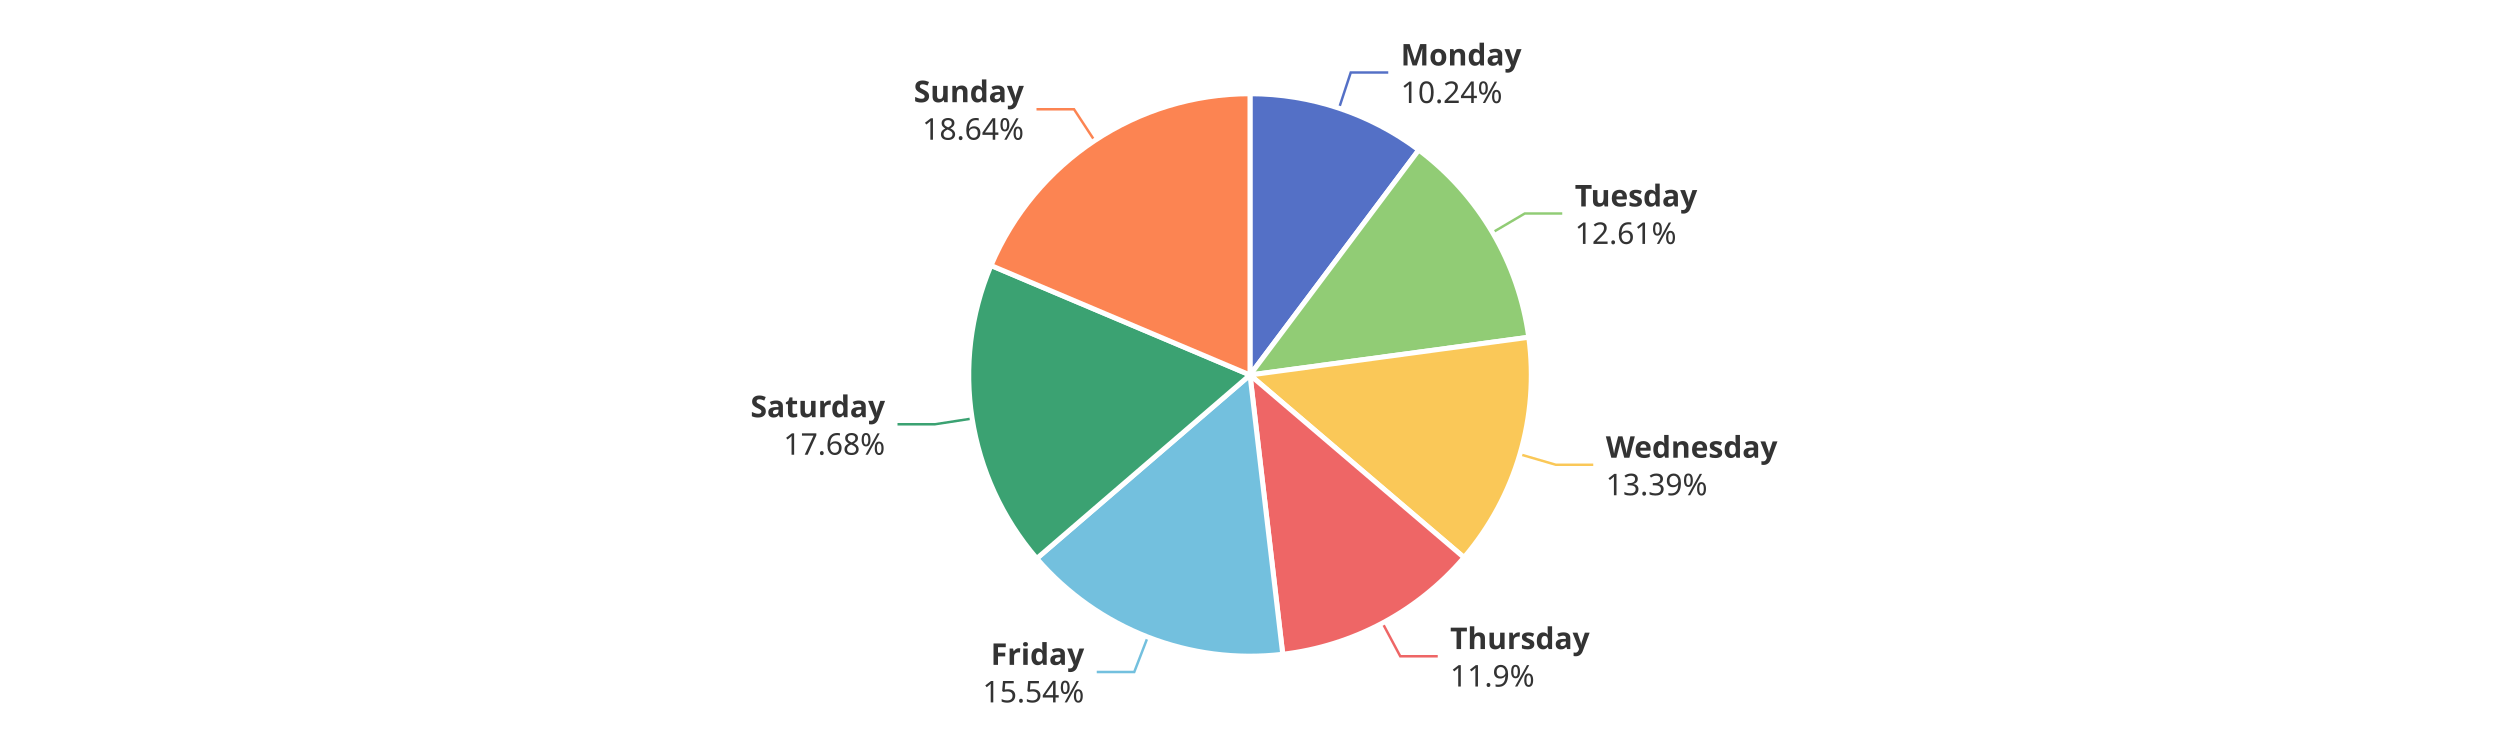
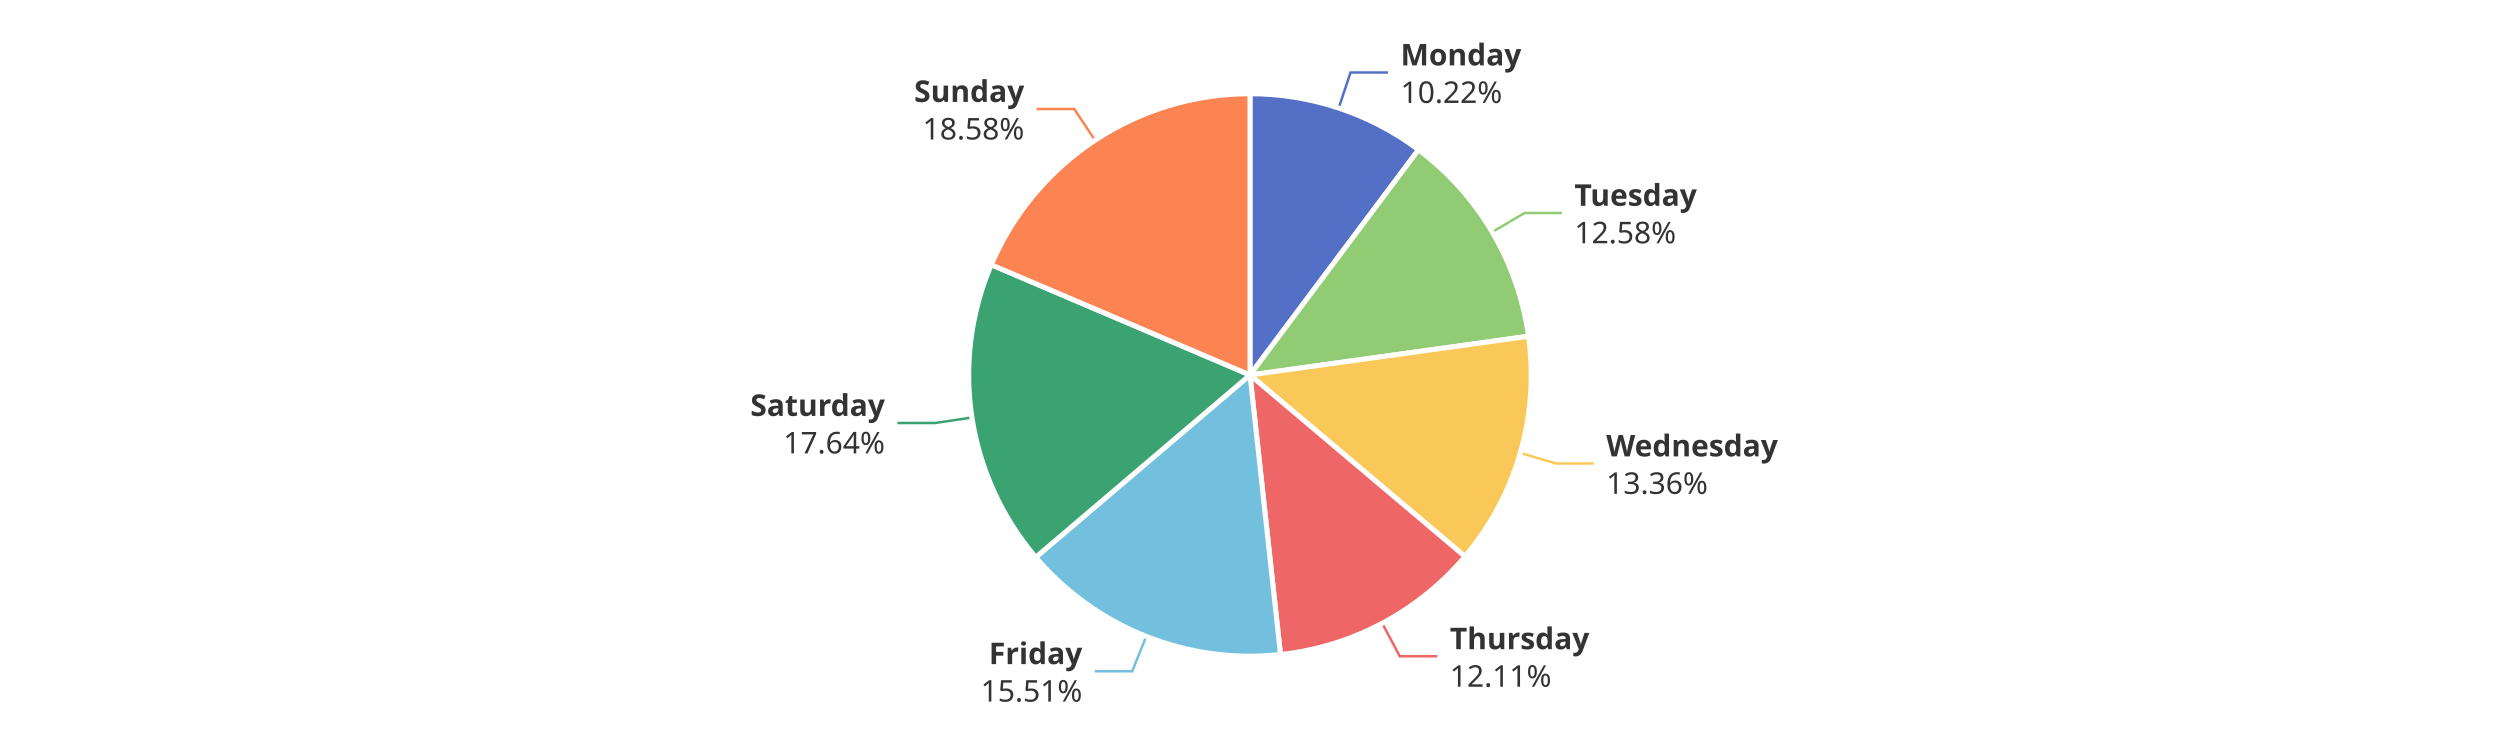
<svg xmlns="http://www.w3.org/2000/svg" width="1000" height="300" version="1.1" baseProfile="full" viewBox="0 0 1000 300">
  <rect width="1000" height="300" x="0" y="0" id="0" fill="#ffffff" />
-   <polyline points="535.6 43.3 540.3 29 555.3 29" fill="none" stroke="#5470c6" />
-   <polyline points="597 93 609.9 85.4 624.9 85.4" fill="none" stroke="#91cc75" />
-   <polyline points="607.9 181.7 622.3 185.9 637.3 185.9" fill="none" stroke="#fac858" />
-   <polyline points="553 249.2 560.1 262.5 575.1 262.5" fill="none" stroke="#ee6666" />
-   <polyline points="459.1 254.8 453.7 268.8 438.7 268.8" fill="none" stroke="#73c0de" />
-   <polyline points="388.9 167.4 374 169.7 359 169.7" fill="none" stroke="#3ba272" />
-   <polyline points="437.8 56.2 429.6 43.7 414.6 43.7" fill="none" stroke="#fc8452" />
-   <path d="M500 37.5A112.5 112.5 0 0 1 567.5 60L500 150Z" fill="#5470c6" stroke="#fff" stroke-width="2" stroke-linejoin="round" />
-   <path d="M567.5 60A112.5 112.5 0 0 1 611.5 134.9L500 150Z" fill="#91cc75" stroke="#fff" stroke-width="2" stroke-linejoin="round" />
-   <path d="M611.5 134.9A112.5 112.5 0 0 1 585.6 223L500 150Z" fill="#fac858" stroke="#fff" stroke-width="2" stroke-linejoin="round" />
-   <path d="M585.6 223A112.5 112.5 0 0 1 513.1 261.7L500 150Z" fill="#ee6666" stroke="#fff" stroke-width="2" stroke-linejoin="round" />
-   <path d="M513.1 261.7A112.5 112.5 0 0 1 414.7 223.4L500 150Z" fill="#73c0de" stroke="#fff" stroke-width="2" stroke-linejoin="round" />
-   <path d="M414.7 223.4A112.5 112.5 0 0 1 396.4 106.2L500 150Z" fill="#3ba272" stroke="#fff" stroke-width="2" stroke-linejoin="round" />
-   <path d="M396.4 106.2A112.5 112.5 0 0 1 500 37.5L500 150Z" fill="#fc8452" stroke="#fff" stroke-width="2" stroke-linejoin="round" />
-   <path d="M0 -15l42.8 0l0 30l-42.8 0Z" transform="translate(560.3167 29.0421)" fill="none" />
-   <text dominant-baseline="central" text-anchor="start" style="font-size:12px;font-family:sans-serif;font-weight:bold;" y="-7.5" transform="translate(560.3167 29.0421)" fill="#333" stroke="rgb(255,255,255)" stroke-width="2" paint-order="stroke" stroke-miterlimit="2">Monday</text>
-   <text dominant-baseline="central" text-anchor="start" style="font-size:12px;font-family:sans-serif;" y="7.5" transform="translate(560.3167 29.0421)" fill="#333" stroke="rgb(255,255,255)" stroke-width="2" paint-order="stroke" stroke-miterlimit="2">10.24%</text>
-   <path d="M0 -15l46.2 0l0 30l-46.2 0Z" transform="translate(629.9344 85.4192)" fill="none" />
-   <text dominant-baseline="central" text-anchor="start" style="font-size:12px;font-family:sans-serif;font-weight:bold;" y="-7.5" transform="translate(629.9344 85.4192)" fill="#333" stroke="rgb(255,255,255)" stroke-width="2" paint-order="stroke" stroke-miterlimit="2">Tuesday</text>
-   <text dominant-baseline="central" text-anchor="start" style="font-size:12px;font-family:sans-serif;" y="7.5" transform="translate(629.9344 85.4192)" fill="#333" stroke="rgb(255,255,255)" stroke-width="2" paint-order="stroke" stroke-miterlimit="2">12.61%</text>
-   <path d="M0 -15l63.6 0l0 30l-63.6 0Z" transform="translate(642.3297 185.9401)" fill="none" />
-   <text dominant-baseline="central" text-anchor="start" style="font-size:12px;font-family:sans-serif;font-weight:bold;" y="-7.5" transform="translate(642.3297 185.9401)" fill="#333" stroke="rgb(255,255,255)" stroke-width="2" paint-order="stroke" stroke-miterlimit="2">Wednesday</text>
-   <text dominant-baseline="central" text-anchor="start" style="font-size:12px;font-family:sans-serif;" y="7.5" transform="translate(642.3297 185.9401)" fill="#333" stroke="rgb(255,255,255)" stroke-width="2" paint-order="stroke" stroke-miterlimit="2">13.39%</text>
-   <path d="M0 -15l50.2 0l0 30l-50.2 0Z" transform="translate(580.0556 262.4703)" fill="none" />
-   <text dominant-baseline="central" text-anchor="start" style="font-size:12px;font-family:sans-serif;font-weight:bold;" y="-7.5" transform="translate(580.0556 262.4703)" fill="#333" stroke="rgb(255,255,255)" stroke-width="2" paint-order="stroke" stroke-miterlimit="2">Thursday</text>
-   <text dominant-baseline="central" text-anchor="start" style="font-size:12px;font-family:sans-serif;" y="7.5" transform="translate(580.0556 262.4703)" fill="#333" stroke="rgb(255,255,255)" stroke-width="2" paint-order="stroke" stroke-miterlimit="2">11.9%</text>
-   <path d="M-40.9 -15l40.9 0l0 30l-40.9 0Z" transform="translate(433.6935 268.7938)" fill="none" />
-   <text dominant-baseline="central" text-anchor="end" style="font-size:12px;font-family:sans-serif;font-weight:bold;" y="-7.5" transform="translate(433.6935 268.7938)" fill="#333" stroke="rgb(255,255,255)" stroke-width="2" paint-order="stroke" stroke-miterlimit="2">Friday</text>
-   <text dominant-baseline="central" text-anchor="end" style="font-size:12px;font-family:sans-serif;" y="7.5" transform="translate(433.6935 268.7938)" fill="#333" stroke="rgb(255,255,255)" stroke-width="2" paint-order="stroke" stroke-miterlimit="2">15.54%</text>
-   <path d="M-48.2 -15l48.2 0l0 30l-48.2 0Z" transform="translate(354.0358 169.7297)" fill="none" />
-   <text dominant-baseline="central" text-anchor="end" style="font-size:12px;font-family:sans-serif;font-weight:bold;" y="-7.5" transform="translate(354.0358 169.7297)" fill="#333" stroke="rgb(255,255,255)" stroke-width="2" paint-order="stroke" stroke-miterlimit="2">Saturday</text>
-   <text dominant-baseline="central" text-anchor="end" style="font-size:12px;font-family:sans-serif;" y="7.5" transform="translate(354.0358 169.7297)" fill="#333" stroke="rgb(255,255,255)" stroke-width="2" paint-order="stroke" stroke-miterlimit="2">17.68%</text>
-   <path d="M-40.9 -15l40.9 0l0 30l-40.9 0Z" transform="translate(409.5587 43.7255)" fill="none" />
-   <text dominant-baseline="central" text-anchor="end" style="font-size:12px;font-family:sans-serif;font-weight:bold;" y="-7.5" transform="translate(409.5587 43.7255)" fill="#333" stroke="rgb(255,255,255)" stroke-width="2" paint-order="stroke" stroke-miterlimit="2">Sunday</text>
-   <text dominant-baseline="central" text-anchor="end" style="font-size:12px;font-family:sans-serif;" y="7.5" transform="translate(409.5587 43.7255)" fill="#333" stroke="rgb(255,255,255)" stroke-width="2" paint-order="stroke" stroke-miterlimit="2">18.64%</text>
+   <polyline points="535.5 43.2 540.2 29 555.2 29" fill="none" stroke="#5470c6" />
+   <polyline points="596.9 92.8 609.8 85.2 624.8 85.2" fill="none" stroke="#91cc75" />
+   <polyline points="608.1 181.2 622.5 185.4 637.5 185.4" fill="none" stroke="#fac858" />
+   <polyline points="552.9 249.3 559.9 262.5 574.9 262.5" fill="none" stroke="#ee6666" />
+   <polyline points="458.5 254.5 452.9 268.5 437.9 268.5" fill="none" stroke="#73c0de" />
+   <polyline points="388.8 167 374 169.2 359 169.2" fill="none" stroke="#3ba272" />
+   <polyline points="438 56.1 429.7 43.6 414.7 43.6" fill="none" stroke="#fc8452" />
+   <path d="M500 37.5A112.5 112.5 0 0 1 567.4 59.9L500 150Z" fill="#5470c6" stroke="#fff" stroke-width="2" stroke-linejoin="round" />
+   <path d="M567.4 59.9A112.5 112.5 0 0 1 611.4 134.5L500 150Z" fill="#91cc75" stroke="#fff" stroke-width="2" stroke-linejoin="round" />
+   <path d="M611.4 134.5A112.5 112.5 0 0 1 586 222.6L500 150Z" fill="#fac858" stroke="#fff" stroke-width="2" stroke-linejoin="round" />
+   <path d="M586 222.6A112.5 112.5 0 0 1 512.2 261.8L500 150Z" fill="#ee6666" stroke="#fff" stroke-width="2" stroke-linejoin="round" />
+   <path d="M512.2 261.8A112.5 112.5 0 0 1 414.3 222.9L500 150Z" fill="#73c0de" stroke="#fff" stroke-width="2" stroke-linejoin="round" />
+   <path d="M414.3 222.9A112.5 112.5 0 0 1 396.5 105.9L500 150Z" fill="#3ba272" stroke="#fff" stroke-width="2" stroke-linejoin="round" />
+   <path d="M396.5 105.9A112.5 112.5 0 0 1 500 37.5L500 150Z" fill="#fc8452" stroke="#fff" stroke-width="2" stroke-linejoin="round" />
+   <path d="M0 -15l42.8 0l0 30l-42.8 0Z" transform="translate(560.2329 29.0142)" fill="none" />
+   <text dominant-baseline="central" text-anchor="start" style="font-size:12px;font-family:sans-serif;font-weight:bold;" y="-7.5" transform="translate(560.2329 29.0142)" fill="#333" stroke="rgb(255,255,255)" stroke-width="2" paint-order="stroke" stroke-miterlimit="2">Monday</text>
+   <text dominant-baseline="central" text-anchor="start" style="font-size:12px;font-family:sans-serif;" y="7.5" transform="translate(560.2329 29.0142)" fill="#333" stroke="rgb(255,255,255)" stroke-width="2" paint-order="stroke" stroke-miterlimit="2">10.22%</text>
+   <path d="M0 -15l46.2 0l0 30l-46.2 0Z" transform="translate(629.7786 85.1548)" fill="none" />
+   <text dominant-baseline="central" text-anchor="start" style="font-size:12px;font-family:sans-serif;font-weight:bold;" y="-7.5" transform="translate(629.7786 85.1548)" fill="#333" stroke="rgb(255,255,255)" stroke-width="2" paint-order="stroke" stroke-miterlimit="2">Tuesday</text>
+   <text dominant-baseline="central" text-anchor="start" style="font-size:12px;font-family:sans-serif;" y="7.5" transform="translate(629.7786 85.1548)" fill="#333" stroke="rgb(255,255,255)" stroke-width="2" paint-order="stroke" stroke-miterlimit="2">12.58%</text>
+   <path d="M0 -15l63.6 0l0 30l-63.6 0Z" transform="translate(642.4886 185.3948)" fill="none" />
+   <text dominant-baseline="central" text-anchor="start" style="font-size:12px;font-family:sans-serif;font-weight:bold;" y="-7.5" transform="translate(642.4886 185.3948)" fill="#333" stroke="rgb(255,255,255)" stroke-width="2" paint-order="stroke" stroke-miterlimit="2">Wednesday</text>
+   <text dominant-baseline="central" text-anchor="start" style="font-size:12px;font-family:sans-serif;" y="7.5" transform="translate(642.4886 185.3948)" fill="#333" stroke="rgb(255,255,255)" stroke-width="2" paint-order="stroke" stroke-miterlimit="2">13.36%</text>
+   <path d="M0 -15l50.2 0l0 30l-50.2 0Z" transform="translate(579.9386 262.5328)" fill="none" />
+   <text dominant-baseline="central" text-anchor="start" style="font-size:12px;font-family:sans-serif;font-weight:bold;" y="-7.5" transform="translate(579.9386 262.5328)" fill="#333" stroke="rgb(255,255,255)" stroke-width="2" paint-order="stroke" stroke-miterlimit="2">Thursday</text>
+   <text dominant-baseline="central" text-anchor="start" style="font-size:12px;font-family:sans-serif;" y="7.5" transform="translate(579.9386 262.5328)" fill="#333" stroke="rgb(255,255,255)" stroke-width="2" paint-order="stroke" stroke-miterlimit="2">12.11%</text>
+   <path d="M-40.9 -15l40.9 0l0 30l-40.9 0Z" transform="translate(432.9197 268.4892)" fill="none" />
+   <text dominant-baseline="central" text-anchor="end" style="font-size:12px;font-family:sans-serif;font-weight:bold;" y="-7.5" transform="translate(432.9197 268.4892)" fill="#333" stroke="rgb(255,255,255)" stroke-width="2" paint-order="stroke" stroke-miterlimit="2">Friday</text>
+   <text dominant-baseline="central" text-anchor="end" style="font-size:12px;font-family:sans-serif;" y="7.5" transform="translate(432.9197 268.4892)" fill="#333" stroke="rgb(255,255,255)" stroke-width="2" paint-order="stroke" stroke-miterlimit="2">15.51%</text>
+   <path d="M-48.2 -15l48.2 0l0 30l-48.2 0Z" transform="translate(353.9557 169.2113)" fill="none" />
+   <text dominant-baseline="central" text-anchor="end" style="font-size:12px;font-family:sans-serif;font-weight:bold;" y="-7.5" transform="translate(353.9557 169.2113)" fill="#333" stroke="rgb(255,255,255)" stroke-width="2" paint-order="stroke" stroke-miterlimit="2">Saturday</text>
+   <text dominant-baseline="central" text-anchor="end" style="font-size:12px;font-family:sans-serif;" y="7.5" transform="translate(353.9557 169.2113)" fill="#333" stroke="rgb(255,255,255)" stroke-width="2" paint-order="stroke" stroke-miterlimit="2">17.64%</text>
+   <path d="M-40.9 -15l40.9 0l0 30l-40.9 0Z" transform="translate(409.7048 43.6288)" fill="none" />
+   <text dominant-baseline="central" text-anchor="end" style="font-size:12px;font-family:sans-serif;font-weight:bold;" y="-7.5" transform="translate(409.7048 43.6288)" fill="#333" stroke="rgb(255,255,255)" stroke-width="2" paint-order="stroke" stroke-miterlimit="2">Sunday</text>
+   <text dominant-baseline="central" text-anchor="end" style="font-size:12px;font-family:sans-serif;" y="7.5" transform="translate(409.7048 43.6288)" fill="#333" stroke="rgb(255,255,255)" stroke-width="2" paint-order="stroke" stroke-miterlimit="2">18.58%</text>
</svg>
